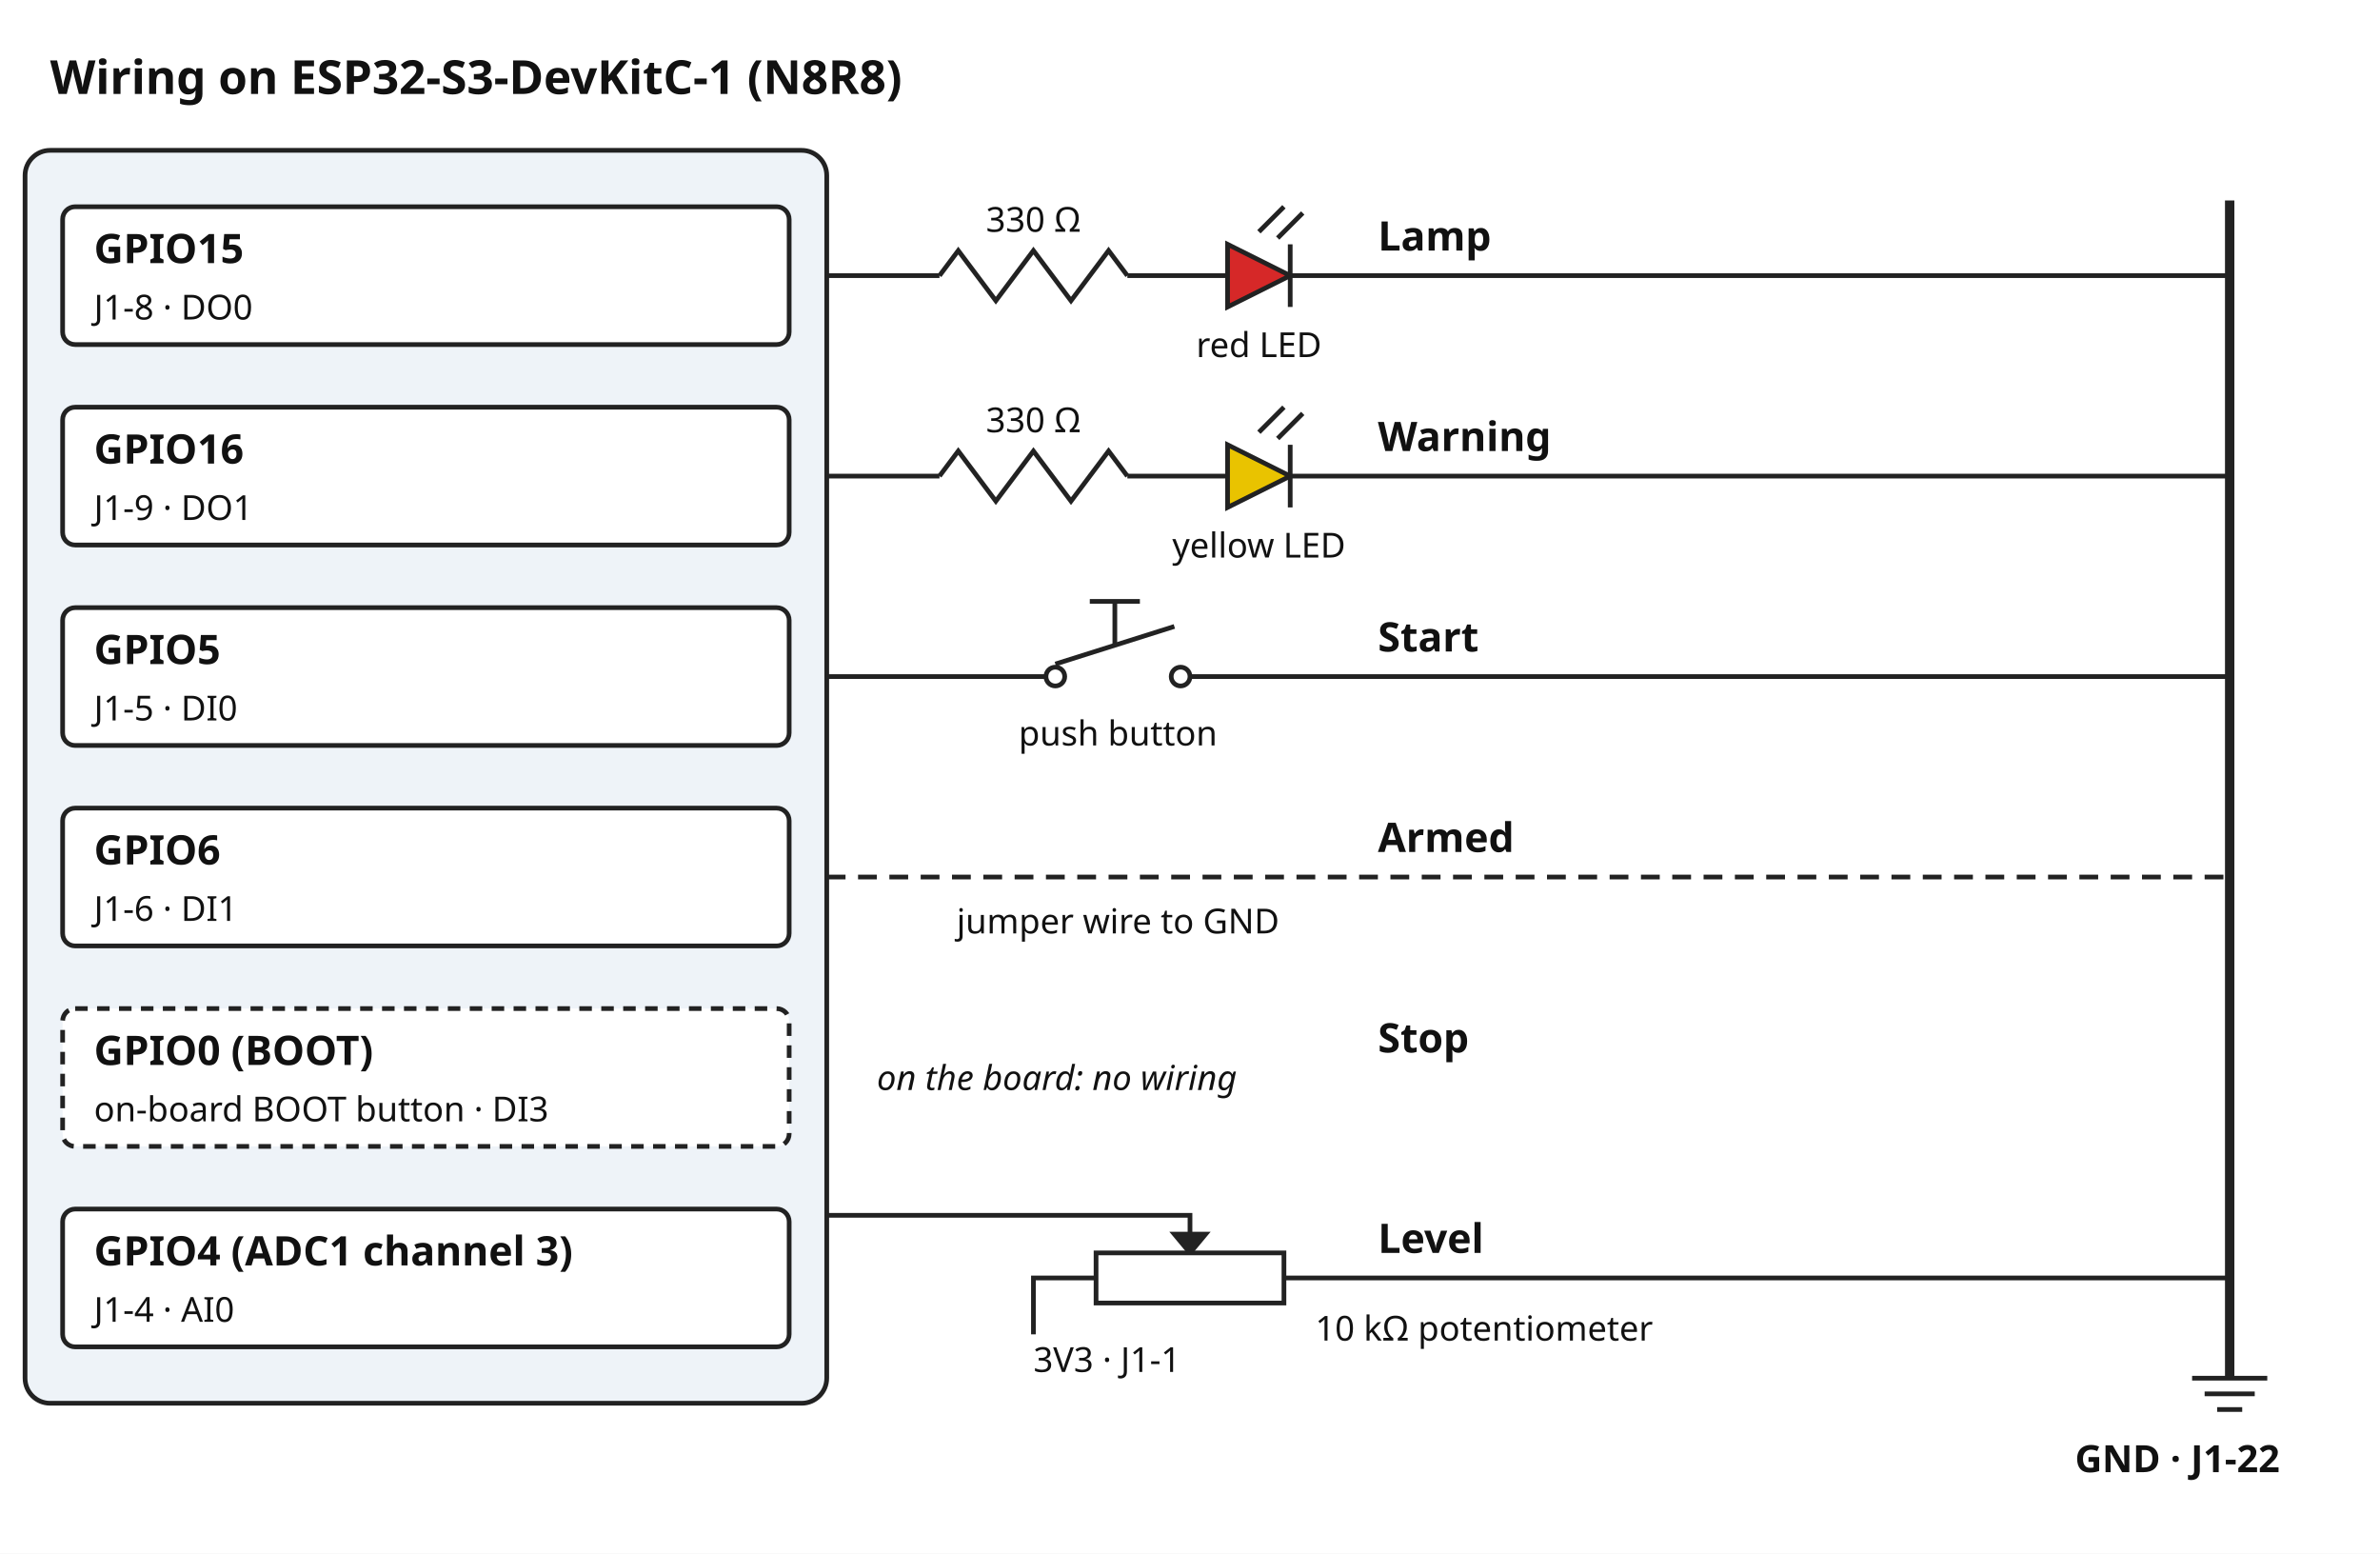
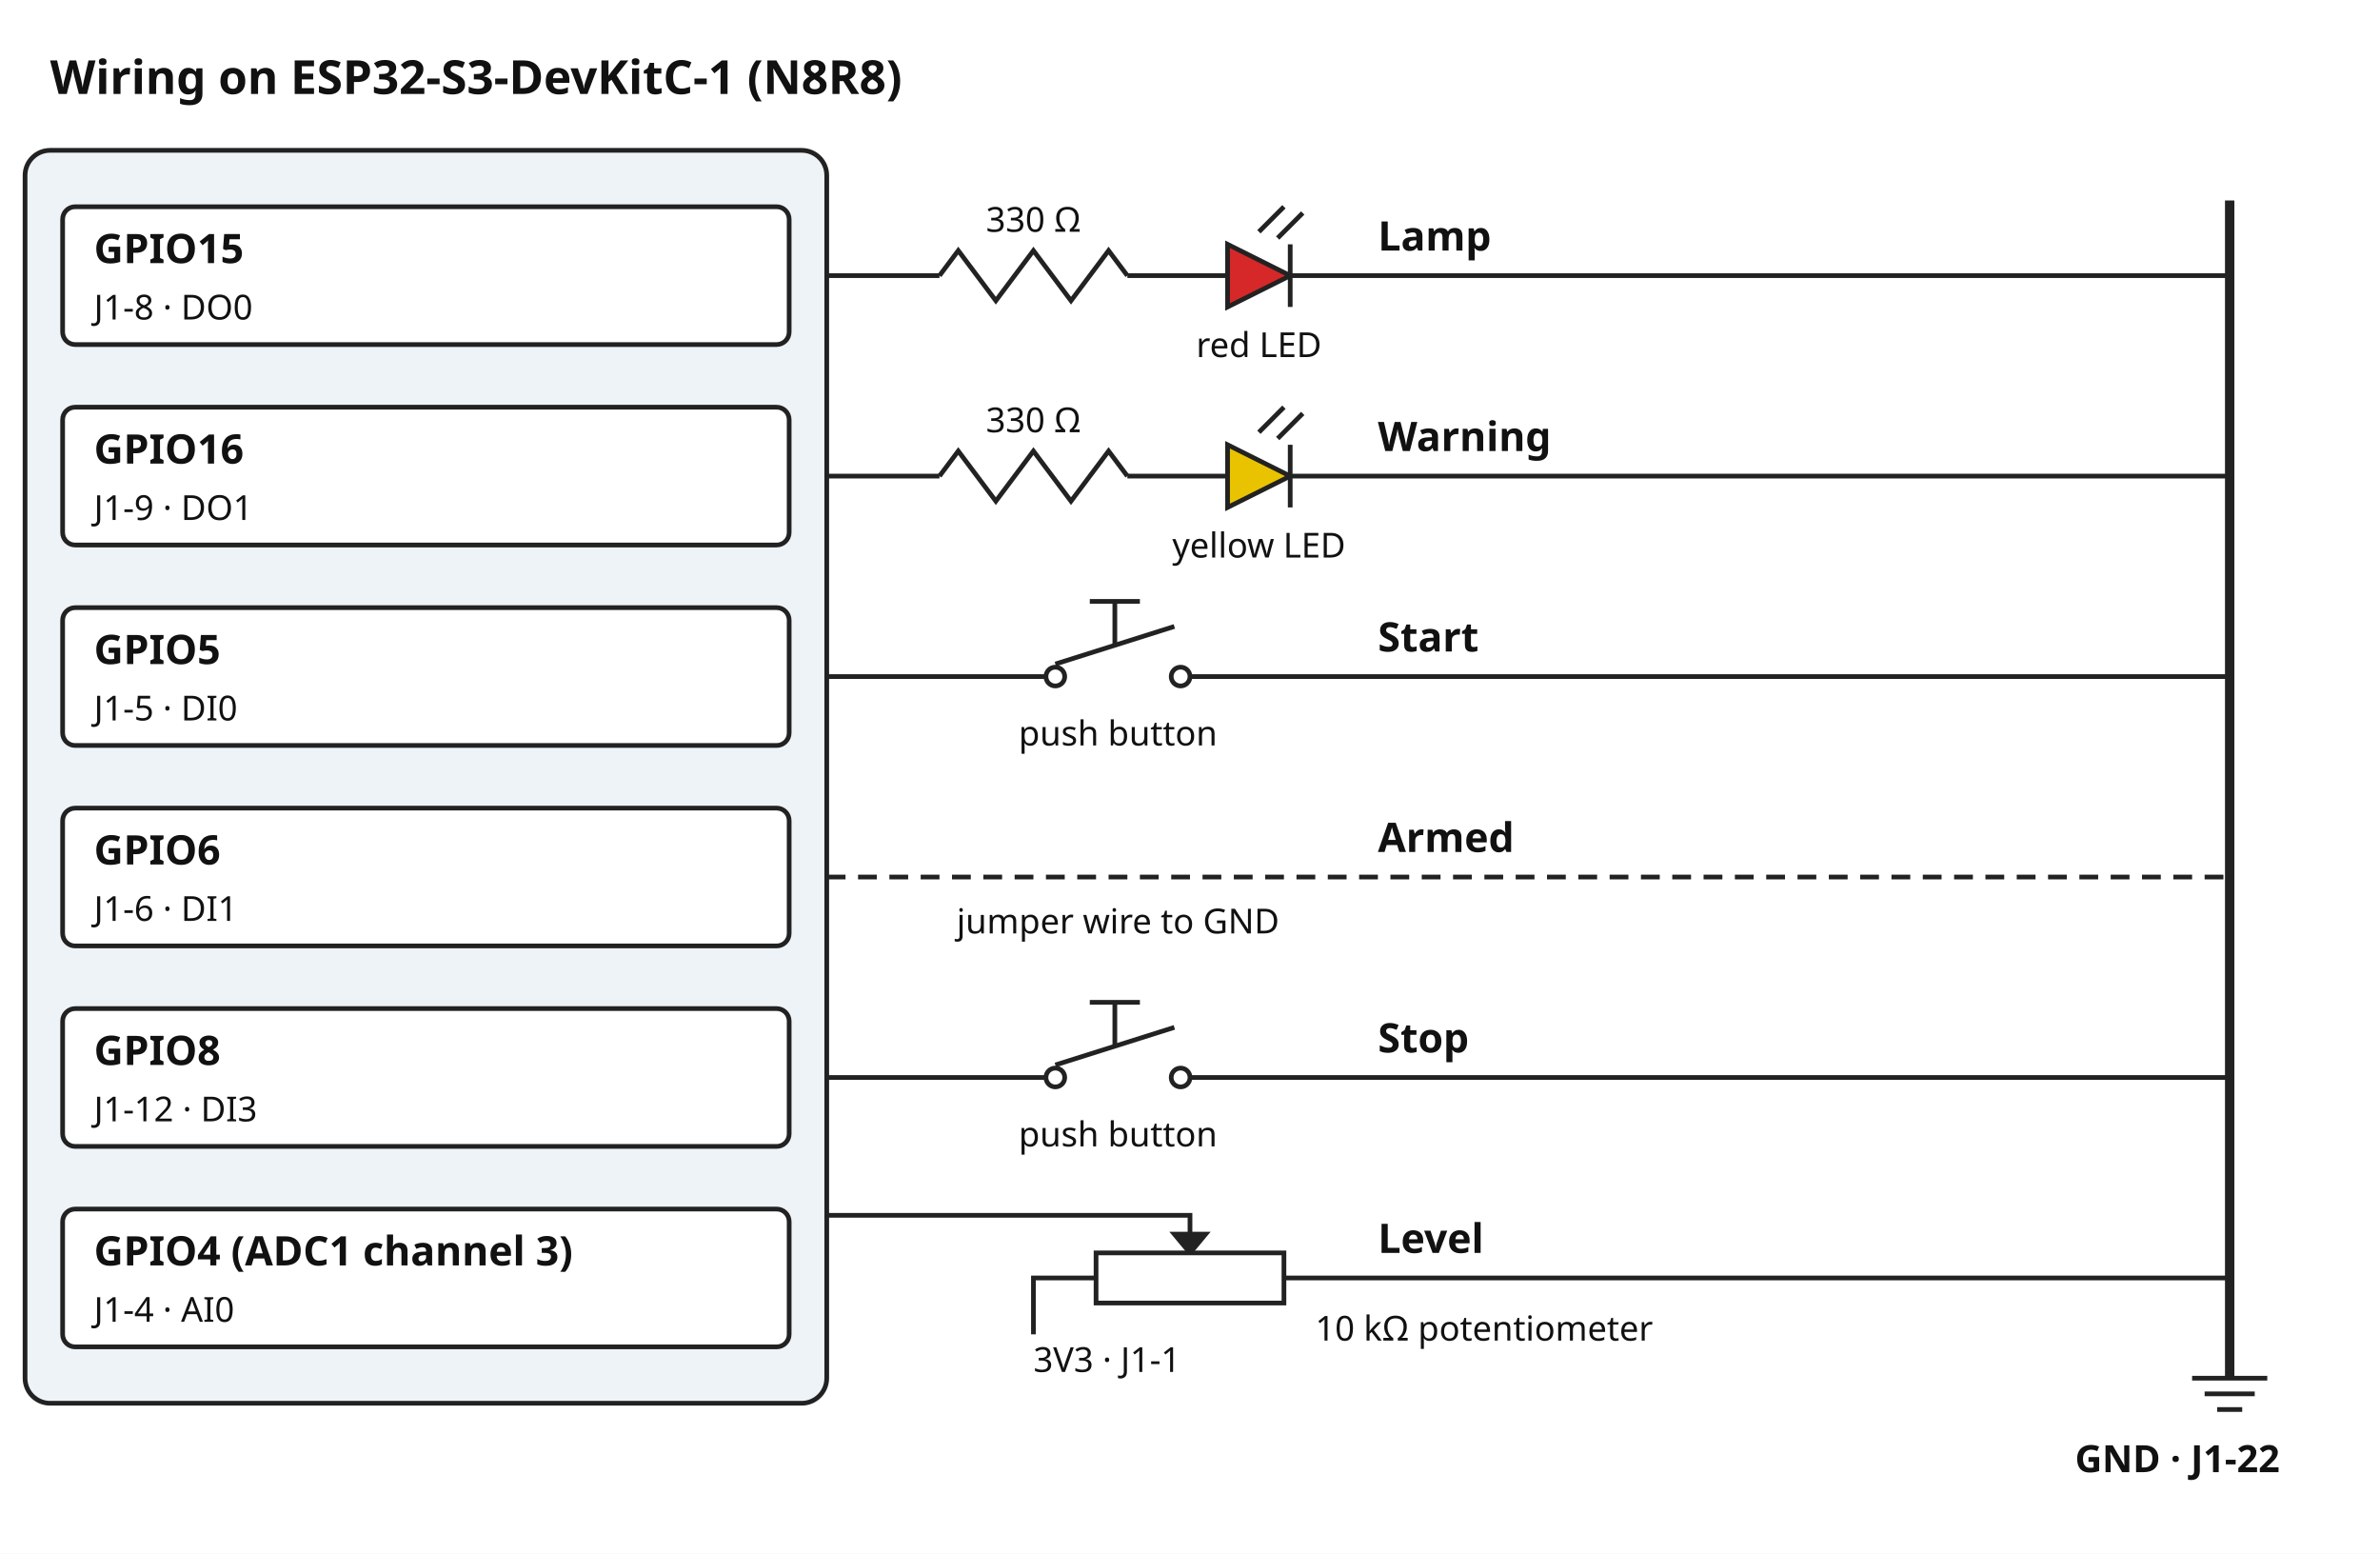
<svg xmlns="http://www.w3.org/2000/svg" viewBox="0 0 760 496" width="760" height="496" role="img" aria-labelledby="wiring-esp32-s3-devkitc-title wiring-esp32-s3-devkitc-desc" font-family="sans-serif" fill="#111111" stroke="#222222" stroke-width="1.5">
  <rect width="760" height="496" fill="#ffffff" stroke="none" />
  <text stroke="none" x="16" y="30" font-size="15" font-weight="bold">Wiring on ESP32-S3-DevKitC-1 (N8R8)</text>
  <rect x="8" y="48" width="256" height="400" rx="8" fill="#eef3f8" />
  <rect x="20" y="66" width="232" height="44" rx="4" fill="#ffffff" />
  <text stroke="none" x="30" y="84" font-size="13" font-weight="bold">GPIO15</text>
  <text stroke="none" x="30" y="102" font-size="11">J1-8 · DO0</text>
  <text stroke="none" x="440" y="80" font-size="13" font-weight="bold">Lamp</text>
  <polyline points="264,88 300,88" fill="none" />
  <polyline points="300,88 306,80 318,96 330,80 342,96 354,80 360,88" fill="none" />
  <text stroke="none" x="330" y="74" text-anchor="middle" font-size="11">330 Ω</text>
  <polyline points="360,88 392,88" fill="none" />
  <polygon points="392,78 392,98 412,88" fill="#d62828" />
  <polyline points="412,78 412,98" fill="none" />
  <polyline points="402,74 410,66" fill="none" />
  <polyline points="408,76 416,68" fill="none" />
  <text stroke="none" x="402" y="114" text-anchor="middle" font-size="11">red LED</text>
  <polyline points="412,88 712,88" fill="none" />
  <rect x="20" y="130" width="232" height="44" rx="4" fill="#ffffff" />
  <text stroke="none" x="30" y="148" font-size="13" font-weight="bold">GPIO16</text>
  <text stroke="none" x="30" y="166" font-size="11">J1-9 · DO1</text>
  <text stroke="none" x="440" y="144" font-size="13" font-weight="bold">Warning</text>
  <polyline points="264,152 300,152" fill="none" />
  <polyline points="300,152 306,144 318,160 330,144 342,160 354,144 360,152" fill="none" />
  <text stroke="none" x="330" y="138" text-anchor="middle" font-size="11">330 Ω</text>
  <polyline points="360,152 392,152" fill="none" />
  <polygon points="392,142 392,162 412,152" fill="#e9c300" />
  <polyline points="412,142 412,162" fill="none" />
  <polyline points="402,138 410,130" fill="none" />
  <polyline points="408,140 416,132" fill="none" />
  <text stroke="none" x="402" y="178" text-anchor="middle" font-size="11">yellow LED</text>
  <polyline points="412,152 712,152" fill="none" />
  <rect x="20" y="194" width="232" height="44" rx="4" fill="#ffffff" />
  <text stroke="none" x="30" y="212" font-size="13" font-weight="bold">GPIO5</text>
  <text stroke="none" x="30" y="230" font-size="11">J1-5 · DI0</text>
  <text stroke="none" x="440" y="208" font-size="13" font-weight="bold">Start</text>
  <polyline points="264,216 334,216" fill="none" />
  <circle cx="337" cy="216" r="3" fill="#ffffff" />
  <circle cx="377" cy="216" r="3" fill="#ffffff" />
  <polyline points="337,212 375,200" fill="none" />
  <polyline points="356,206 356,192" fill="none" />
  <polyline points="348,192 364,192" fill="none" />
  <text stroke="none" x="357" y="238" text-anchor="middle" font-size="11">push button</text>
  <polyline points="380,216 712,216" fill="none" />
  <rect x="20" y="258" width="232" height="44" rx="4" fill="#ffffff" />
  <text stroke="none" x="30" y="276" font-size="13" font-weight="bold">GPIO6</text>
  <text stroke="none" x="30" y="294" font-size="11">J1-6 · DI1</text>
  <text stroke="none" x="440" y="272" font-size="13" font-weight="bold">Armed</text>
  <polyline points="264,280 712,280" fill="none" stroke-dasharray="6 4" />
  <text stroke="none" x="357" y="298" text-anchor="middle" font-size="11">jumper wire to GND</text>
-   <rect x="20" y="322" width="232" height="44" rx="4" fill="#ffffff" stroke-dasharray="4 3" />
-   <text stroke="none" x="30" y="340" font-size="13" font-weight="bold">GPIO0 (BOOT)</text>
-   <text stroke="none" x="30" y="358" font-size="11">on-board BOOT button · DI3</text>
+   <rect x="20" y="322" width="232" height="44" rx="4" fill="#ffffff" />
+   <text stroke="none" x="30" y="340" font-size="13" font-weight="bold">GPIO8</text>
+   <text stroke="none" x="30" y="358" font-size="11">J1-12 · DI3</text>
  <text stroke="none" x="440" y="336" font-size="13" font-weight="bold">Stop</text>
-   <text stroke="none" x="280" y="348" font-size="11" font-style="italic">on the board: no wiring</text>
+   <polyline points="264,344 334,344" fill="none" />
+   <circle cx="337" cy="344" r="3" fill="#ffffff" />
+   <circle cx="377" cy="344" r="3" fill="#ffffff" />
+   <polyline points="337,340 375,328" fill="none" />
+   <polyline points="356,334 356,320" fill="none" />
+   <polyline points="348,320 364,320" fill="none" />
+   <text stroke="none" x="357" y="366" text-anchor="middle" font-size="11">push button</text>
+   <polyline points="380,344 712,344" fill="none" />
  <rect x="20" y="386" width="232" height="44" rx="4" fill="#ffffff" />
  <text stroke="none" x="30" y="404" font-size="13" font-weight="bold">GPIO4 (ADC1 channel 3)</text>
  <text stroke="none" x="30" y="422" font-size="11">J1-4 · AI0</text>
  <text stroke="none" x="440" y="400" font-size="13" font-weight="bold">Level</text>
  <polyline points="264,388 380,388 380,394" fill="none" />
  <polygon points="375,394 385,394 380,400" fill="#222222" />
  <rect x="350" y="400" width="60" height="16" fill="#ffffff" />
  <polyline points="350,408 330,408 330,426" fill="none" />
  <text stroke="none" x="330" y="438" text-anchor="start" font-size="11">3V3 · J1-1</text>
  <text stroke="none" x="420" y="428" font-size="11">10 kΩ potentiometer</text>
  <polyline points="410,408 712,408" fill="none" />
  <polyline points="712,64 712,440" fill="none" stroke-width="3" />
  <polyline points="700,440 724,440" fill="none" />
  <polyline points="704,445 720,445" fill="none" />
  <polyline points="708,450 716,450" fill="none" />
  <text stroke="none" x="728" y="470" text-anchor="end" font-size="12" font-weight="bold">GND · J1-22</text>
</svg>
